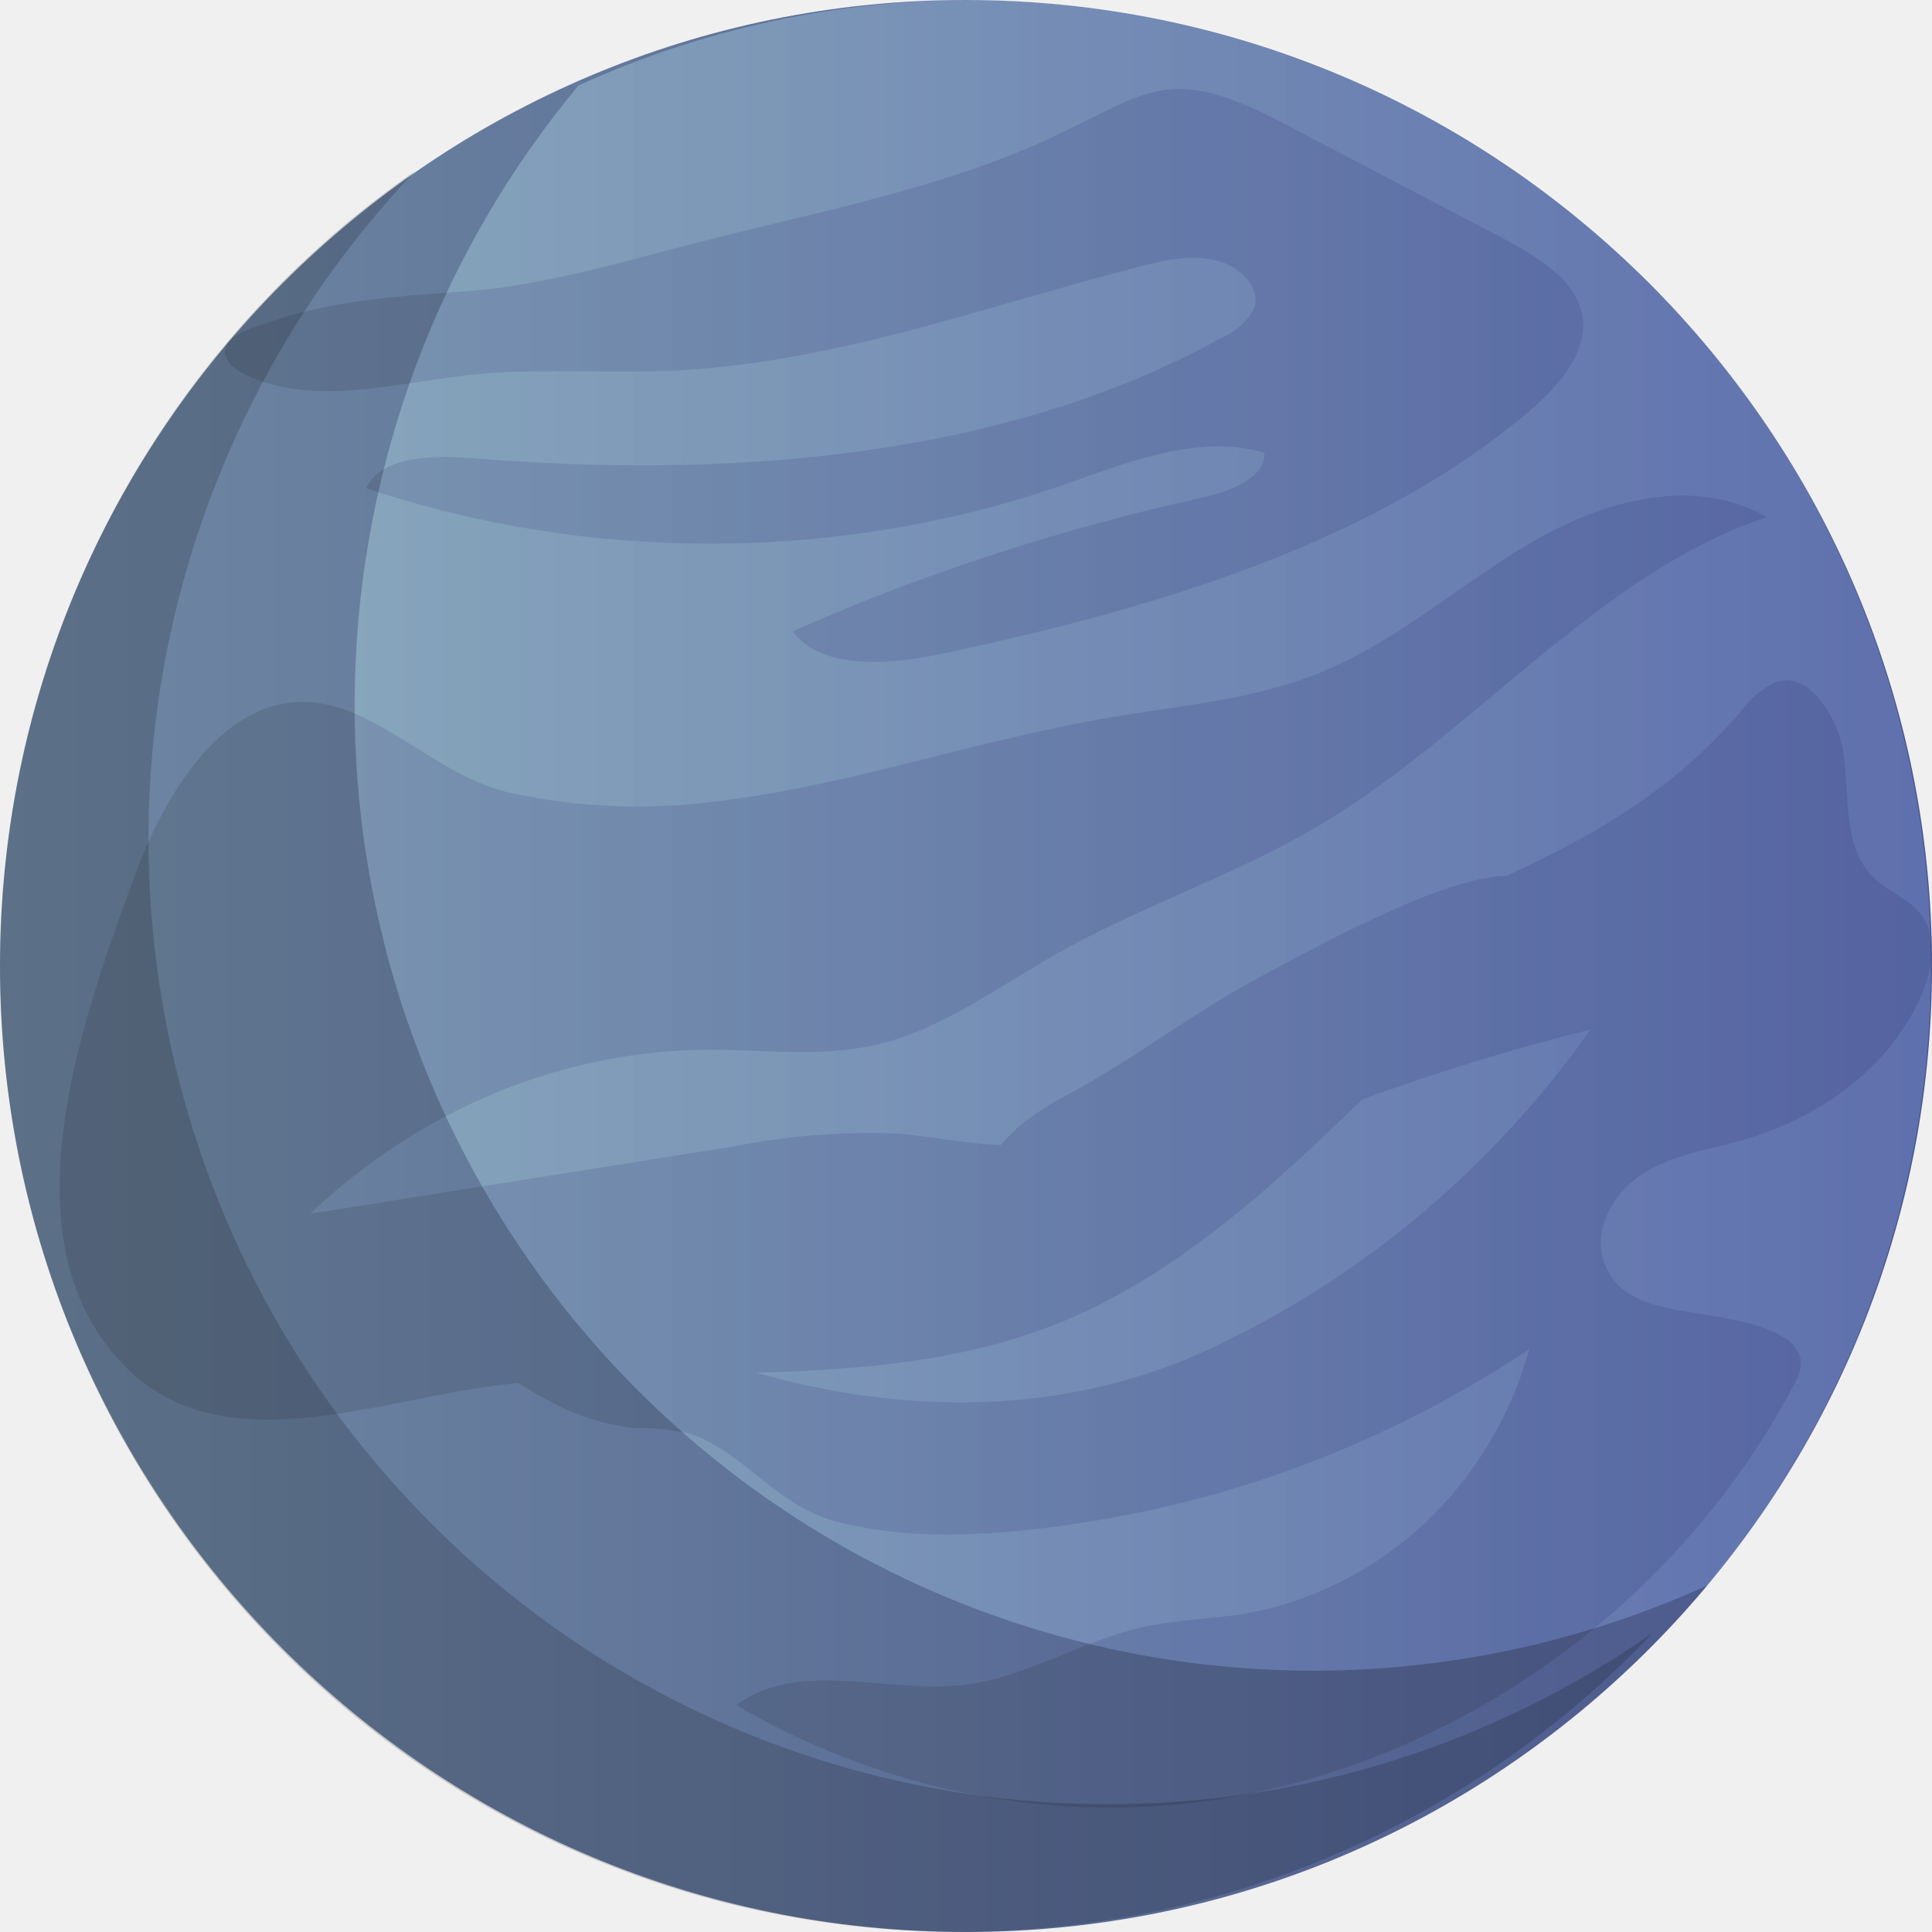
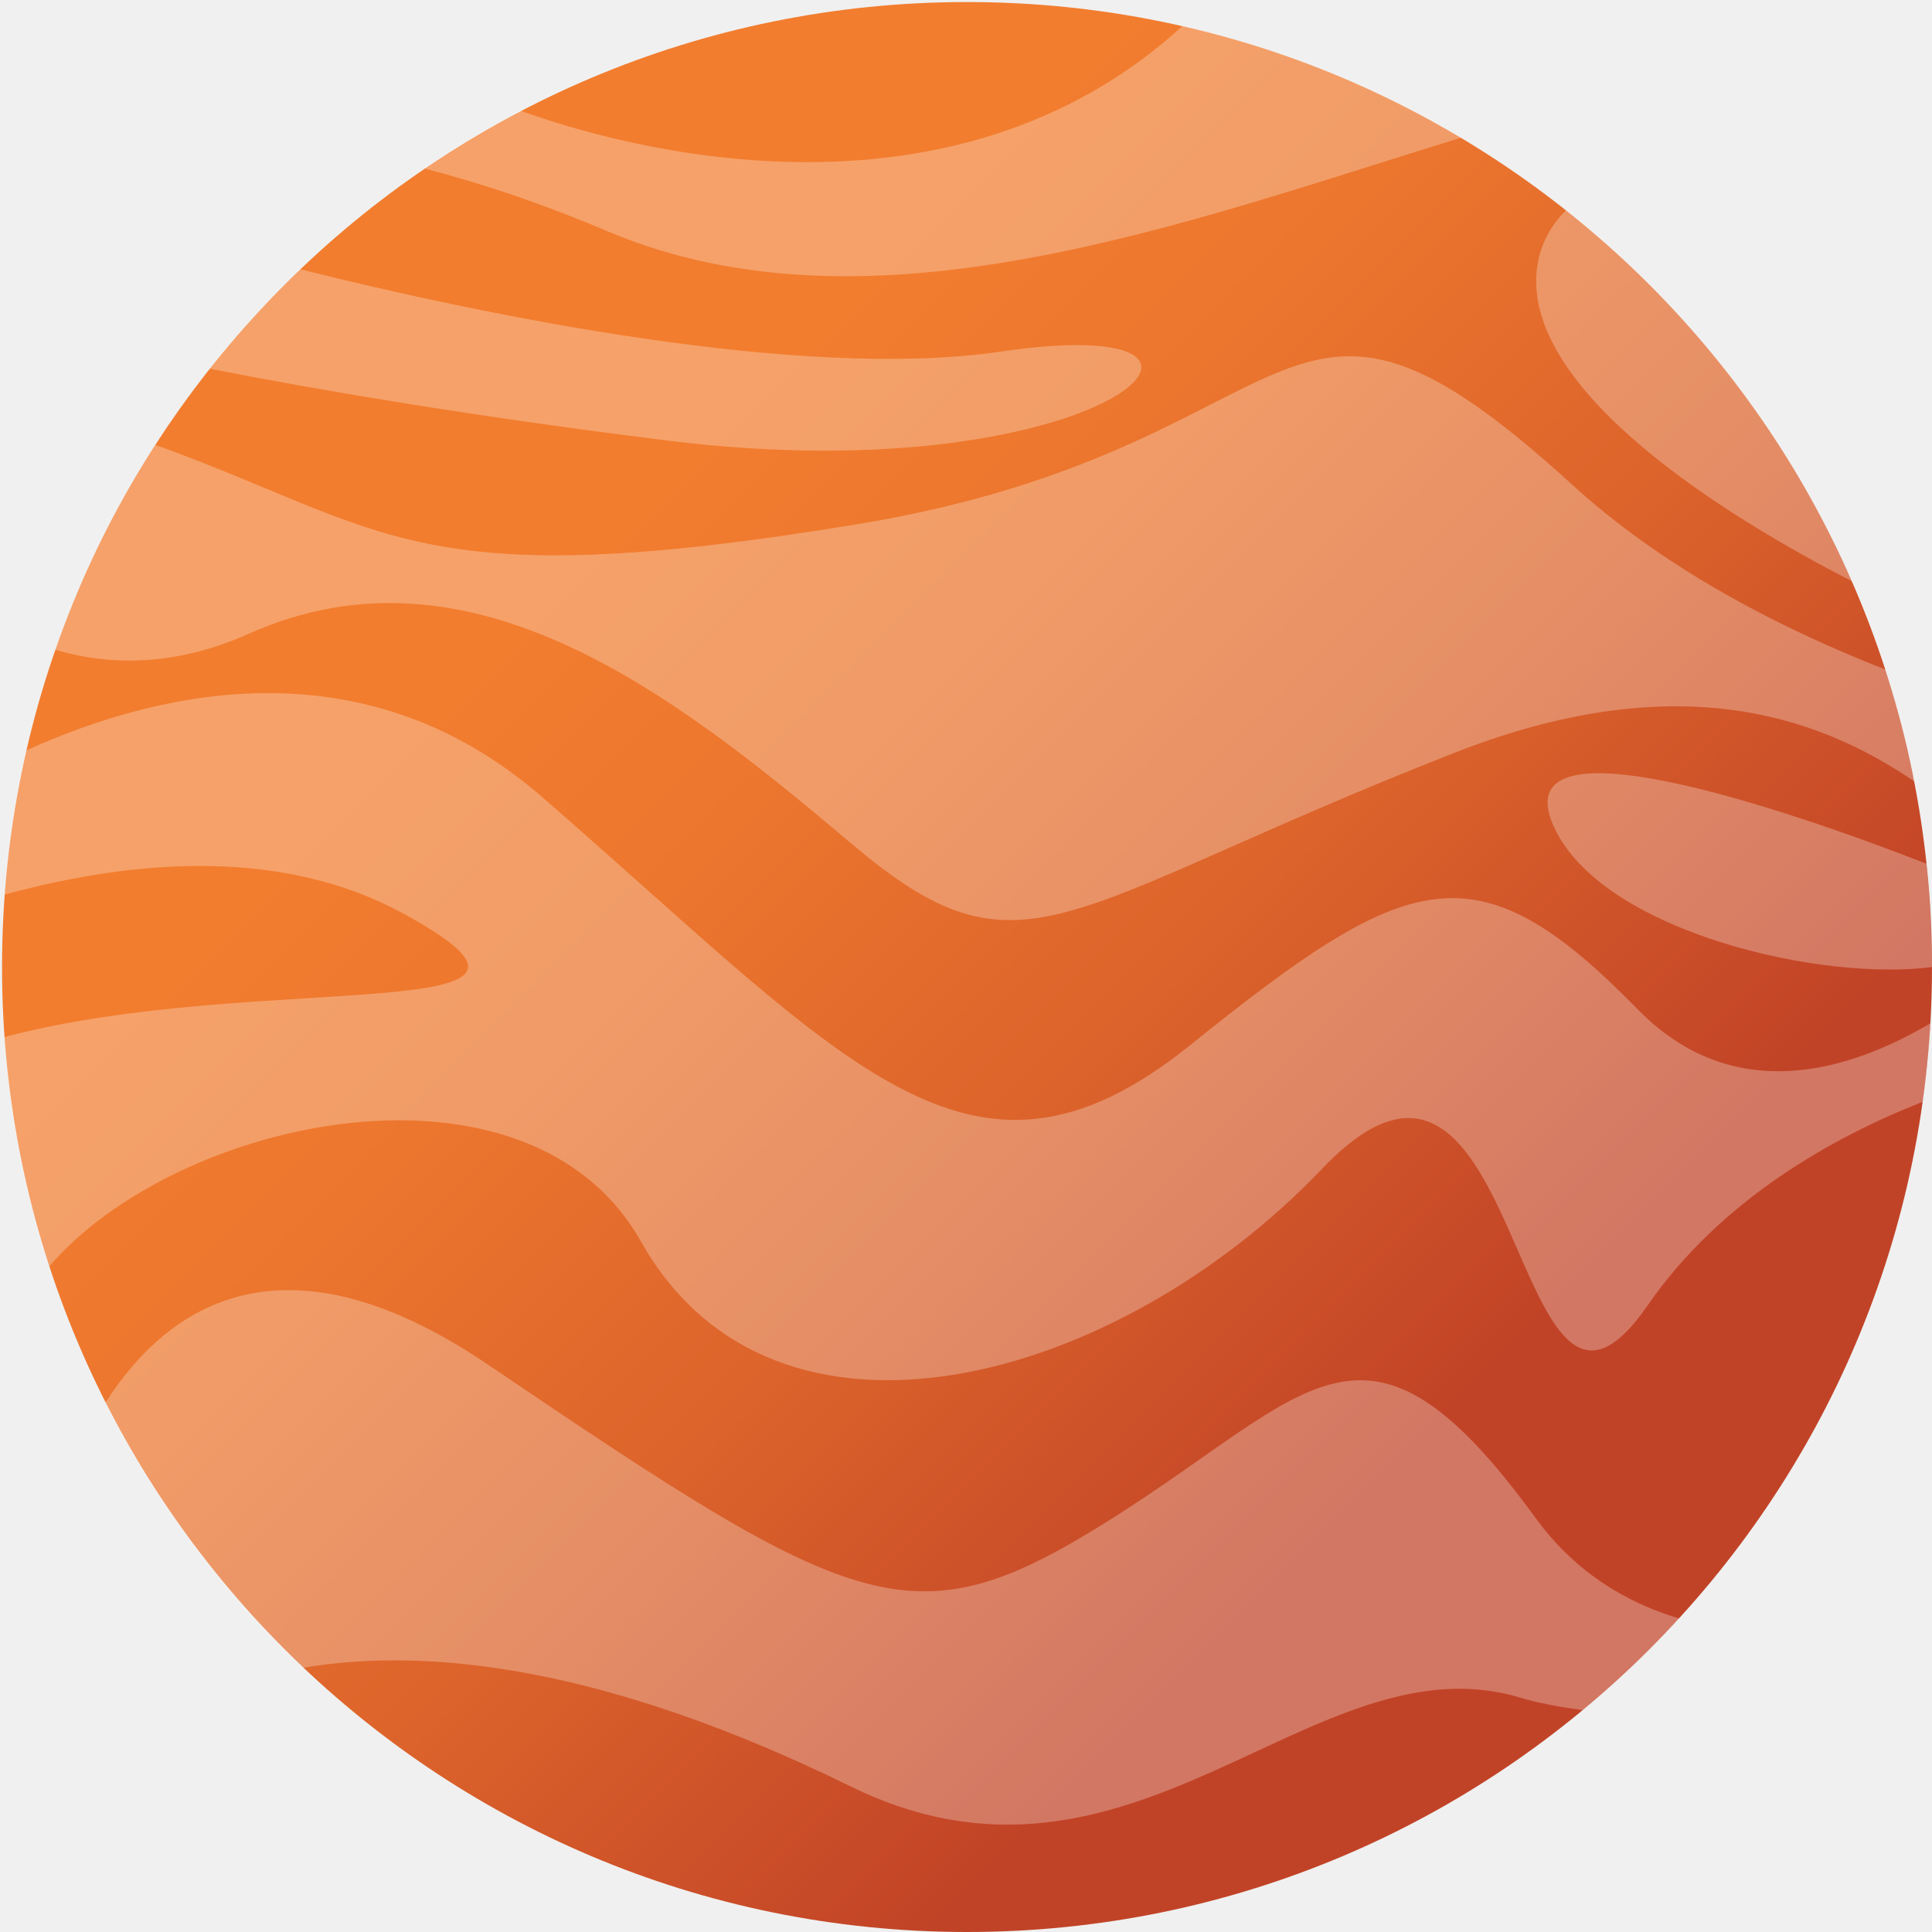
- <svg xmlns="http://www.w3.org/2000/svg" width="50" height="50" viewBox="0 0 50 50" fill="none">
-   <g clip-path="url(#clip0)">
-     <path d="M25 50C38.807 50 50 38.807 50 25C50 11.193 38.807 0 25 0C11.193 0 0 11.193 0 25C0 38.807 11.193 50 25 50Z" fill="url(#paint0_linear)" />
-     <g style="mix-blend-mode:multiply" opacity="0.11">
-       <path d="M9.504 18.617C10.709 19.212 11.795 20.185 13.201 20.518C14.979 20.905 16.802 20.977 18.6 20.732C22.009 20.322 25.305 19.149 28.693 18.573C30.566 18.254 32.487 18.111 34.26 17.37C36.213 16.552 37.868 15.054 39.723 13.988C41.579 12.923 43.87 12.316 45.724 13.383C41.386 14.832 38.217 18.915 34.232 21.306C32.012 22.639 29.561 23.429 27.315 24.702C25.807 25.557 24.363 26.64 22.707 27.032C21.248 27.375 19.737 27.154 18.247 27.167C14.498 27.21 10.881 28.712 8.027 31.411C11.675 30.831 15.322 30.251 18.969 29.672C20.348 29.399 21.749 29.285 23.149 29.332C24.27 29.413 25.382 29.7 26.503 29.625C30.552 29.356 33.556 24.548 37.612 24.561C37.764 25.853 36.801 26.94 35.92 27.802C33.374 30.296 30.752 32.838 27.574 34.17C22.603 36.249 17.034 35.072 11.791 36.02C8.901 36.542 5.548 37.585 3.333 35.457C-0.032 32.225 2.137 26.376 3.462 22.727C4.358 20.26 6.163 17.412 8.871 18.348C9.087 18.424 9.298 18.514 9.504 18.617V18.617Z" fill="black" />
-       <path d="M18.489 6.164C16.407 6.683 14.231 7.375 12.066 7.537C10.071 7.687 8.365 7.776 6.467 8.516C6.183 8.626 5.868 8.783 5.823 9.044C5.776 9.322 6.07 9.559 6.361 9.7C8.081 10.538 10.229 9.91 12.204 9.7C13.893 9.52 15.606 9.668 17.308 9.597C21.507 9.424 25.444 7.943 29.462 6.906C30.104 6.74 30.789 6.585 31.438 6.73C32.087 6.875 32.648 7.441 32.456 7.98C32.29 8.305 31.995 8.573 31.62 8.737C26.03 11.843 18.921 12.407 12.244 11.858C11.198 11.771 9.842 11.811 9.48 12.637C15.255 14.571 21.702 14.548 27.458 12.572C29.15 11.982 30.99 11.214 32.722 11.714C32.768 12.377 31.816 12.723 31.051 12.892C27.393 13.703 23.858 14.858 20.511 16.337C21.247 17.346 23.022 17.208 24.392 16.917C29.898 15.749 35.482 14.074 39.497 10.711C40.351 9.995 41.176 9.052 40.929 8.061C40.706 7.169 39.703 6.592 38.781 6.108C36.914 5.131 35.048 4.153 33.182 3.174C30.2 1.612 29.733 2.393 27.121 3.602C24.499 4.816 21.347 5.451 18.489 6.164Z" fill="black" />
-       <path d="M47.701 19.433C47.583 18.683 46.861 17.321 45.948 17.661C45.589 17.831 45.277 18.093 45.041 18.423C43.364 20.393 41.31 21.599 38.986 22.669C37.371 22.669 33.941 24.567 32.475 25.359C30.837 26.243 29.366 27.389 27.701 28.294C27.215 28.535 26.758 28.833 26.337 29.182C25.961 29.518 25.655 29.938 25.258 30.248C24.154 31.118 22.623 30.98 21.248 30.802C21.155 30.929 21.114 31.089 21.134 31.247C21.154 31.406 21.234 31.55 21.356 31.647C21.608 31.833 21.906 31.937 22.215 31.947C25.002 32.262 27.819 31.766 30.351 30.513C33.825 28.862 37.446 27.566 41.162 26.645C38.603 30.262 35.181 33.123 31.232 34.946C27.253 36.774 22.756 36.61 18.657 35.242C18.126 35.028 17.577 34.864 17.017 34.751C16.515 34.679 16 34.734 15.497 34.663C14.064 34.462 12.922 33.292 11.521 32.922C11.468 34.42 12.825 35.536 14.117 36.203C14.814 36.599 15.577 36.854 16.365 36.955C16.863 36.944 17.36 36.994 17.847 37.103C19.287 37.591 20.069 38.966 21.644 39.378C23.831 39.952 26.358 39.694 28.554 39.32C32.479 38.645 36.231 37.146 39.58 34.915C39.098 36.656 38.154 38.222 36.856 39.432C35.558 40.642 33.958 41.448 32.24 41.758C31.355 41.904 30.454 41.914 29.578 42.109C27.987 42.464 26.544 43.42 24.927 43.607C22.937 43.835 20.686 42.925 19.053 44.129C21.782 45.726 24.836 46.63 27.965 46.768C35.414 47.088 42.836 42.646 46.418 35.852C46.554 35.65 46.619 35.405 46.601 35.16C46.566 35.037 46.505 34.923 46.424 34.826C46.343 34.729 46.244 34.651 46.132 34.597C44.6 33.688 41.983 34.338 41.486 32.579C41.24 31.71 41.83 30.788 42.585 30.332C43.34 29.877 44.229 29.752 45.071 29.514C47.024 28.966 48.871 27.684 49.718 25.776C50.011 25.111 50.161 24.273 49.734 23.69C49.416 23.254 48.862 23.081 48.481 22.706C47.676 21.913 47.878 20.566 47.701 19.433Z" fill="black" />
-     </g>
-     <g style="mix-blend-mode:multiply" opacity="0.2">
-       <path d="M28.676 46.693C23.812 46.698 19.054 45.262 14.993 42.566C10.933 39.87 7.749 36.031 5.838 31.527C3.927 27.023 3.373 22.054 4.245 17.236C5.117 12.418 7.376 7.964 10.742 4.428C7.881 6.412 5.465 8.979 3.652 11.962C1.838 14.945 0.666 18.278 0.212 21.746C-0.241 25.213 0.033 28.738 1.018 32.093C2.003 35.447 3.676 38.555 5.93 41.217C8.183 43.879 10.967 46.035 14.1 47.546C17.233 49.056 20.647 49.888 24.119 49.986C27.592 50.085 31.046 49.448 34.259 48.118C37.472 46.787 40.372 44.793 42.77 42.263C38.631 45.152 33.713 46.697 28.676 46.693V46.693Z" fill="#222226" />
-     </g>
-     <g style="mix-blend-mode:overlay" opacity="0.3">
-       <path d="M25.142 0C21.634 0.001 18.167 0.755 14.971 2.212C11.362 6.548 9.322 11.99 9.185 17.646C9.047 23.302 10.821 28.837 14.215 33.346C17.61 37.855 22.423 41.07 27.869 42.466C33.315 43.862 39.069 43.355 44.192 41.029C47.221 37.381 49.154 32.94 49.764 28.225C50.374 23.51 49.636 18.718 47.636 14.41C45.636 10.103 42.458 6.459 38.473 3.907C34.489 1.355 29.864 -0.001 25.142 0L25.142 0Z" fill="white" />
-     </g>
+ <svg xmlns="http://www.w3.org/2000/svg" width="57" height="57" viewBox="0 0 57 57" fill="none">
+   <path d="M28.53 57C44.254 57 57 44.254 57 28.53C57 12.806 44.254 0.06 28.53 0.06C12.806 0.06 0.06 12.806 0.06 28.53C0.06 44.254 12.806 57 28.53 57Z" fill="url(#paint0_linear)" />
+   <g opacity="0.53">
+     <path opacity="0.53" d="M34.892 0.764C28.007 7.058 18.351 4.354 15.351 3.264C14.374 3.786 13.42 4.332 12.511 4.968C14.17 5.4 15.965 5.99 17.942 6.831C25.713 10.103 34.983 6.558 43.117 4.059C40.595 2.559 37.823 1.446 34.892 0.764Z" fill="white" />
+     <path opacity="0.53" d="M7.354 18.692C13.92 15.761 19.987 20.555 25.099 24.872C30.189 29.189 31.166 26.826 42.844 22.236C49.343 19.669 53.546 21.055 56.477 23.054C56.25 21.941 55.977 20.828 55.637 19.759C52.274 18.442 48.979 16.669 46.366 14.284C37.55 6.24 38.914 13.216 25.303 15.465C12.193 17.624 11.512 15.624 4.582 13.125C3.377 15.011 2.378 17.033 1.628 19.169C3.241 19.646 5.172 19.669 7.354 18.692Z" fill="white" />
+     <path opacity="0.53" d="M25.099 52.706C33.438 56.796 38.709 48.298 44.799 50.07C45.389 50.252 46.048 50.365 46.707 50.456C47.707 49.616 48.661 48.707 49.547 47.752C47.934 47.275 46.434 46.344 45.298 44.776C40.3 37.914 38.732 41.05 32.847 44.776C26.962 48.502 25.394 47.707 14.42 40.277C8.399 36.187 4.968 38.482 3.105 41.39C4.582 44.322 6.558 46.98 8.921 49.207C12.67 48.57 17.919 49.184 25.099 52.706Z" fill="white" />
+     <path opacity="0.53" d="M29.507 10.376C23.622 11.239 14.216 9.285 8.853 7.944C7.899 8.853 6.99 9.853 6.172 10.875C9.649 11.557 14.284 12.33 19.805 13.011C32.643 14.579 38.118 9.103 29.507 10.376Z" fill="white" />
+     <path opacity="0.53" d="M45.912 24.531C47.434 27.508 53.728 28.962 57 28.53C57 27.508 56.932 26.485 56.841 25.485C53.183 24.054 44.026 20.827 45.912 24.531Z" fill="white" />
+     <path opacity="0.53" d="M45.344 8.671C45.73 11.989 51.047 15.306 54.637 17.147C52.751 12.829 49.843 9.08 46.207 6.195C45.571 6.831 45.23 7.672 45.344 8.671Z" fill="white" />
+     <path opacity="0.53" d="M18.919 36.642C22.85 43.594 32.938 40.845 39.005 34.483C45.071 28.121 44.503 44.48 48.616 38.505C50.774 35.392 54.069 33.551 56.727 32.506C56.841 31.734 56.909 30.961 56.955 30.189C54.614 31.575 51.161 32.688 48.32 29.78C43.526 24.872 41.549 25.667 35.096 30.848C28.621 36.051 25.008 31.348 15.988 23.509C10.853 19.055 4.922 20.259 0.764 22.145C0.446 23.531 0.242 24.94 0.128 26.394C4.059 25.326 8.353 25.031 11.875 26.939C18.192 30.37 7.649 28.598 0.128 30.598C0.287 32.938 0.742 35.21 1.446 37.369C5.24 32.938 15.601 30.734 18.919 36.642Z" fill="white" />
  </g>
  <defs>
-     <linearGradient id="paint0_linear" x1="0" y1="25" x2="50" y2="25" gradientUnits="userSpaceOnUse">
-       <stop stop-color="#6F88A3" />
-       <stop offset="0.994" stop-color="#49568B" />
+     <linearGradient id="paint0_linear" x1="42.324" y1="42.331" x2="16.738" y2="16.745" gradientUnits="userSpaceOnUse">
+       <stop stop-color="#C14327" />
+       <stop offset="0.005" stop-color="#C14327" />
+       <stop offset="0.415" stop-color="#DC632B" />
+       <stop offset="0.761" stop-color="#EC762E" />
+       <stop offset="1" stop-color="#F27D2F" />
    </linearGradient>
-     <clipPath id="clip0">
-       <rect width="50" height="50" fill="white" />
-     </clipPath>
  </defs>
</svg>
